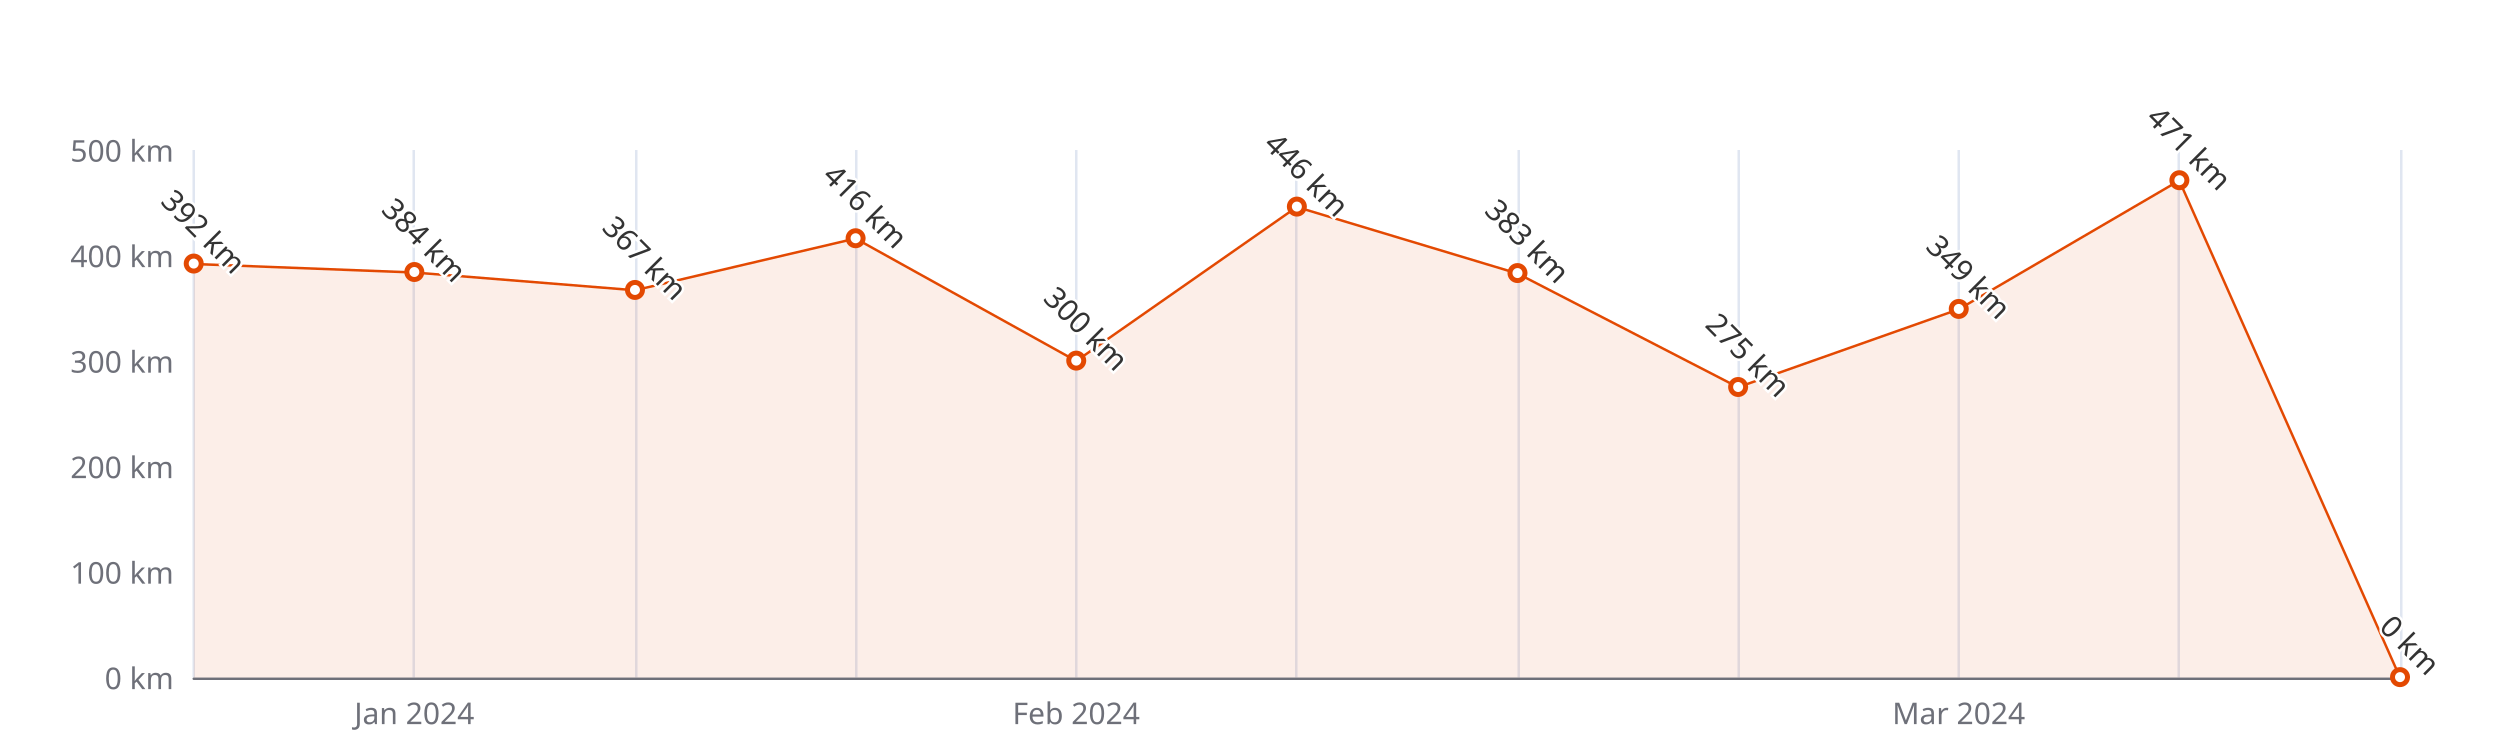
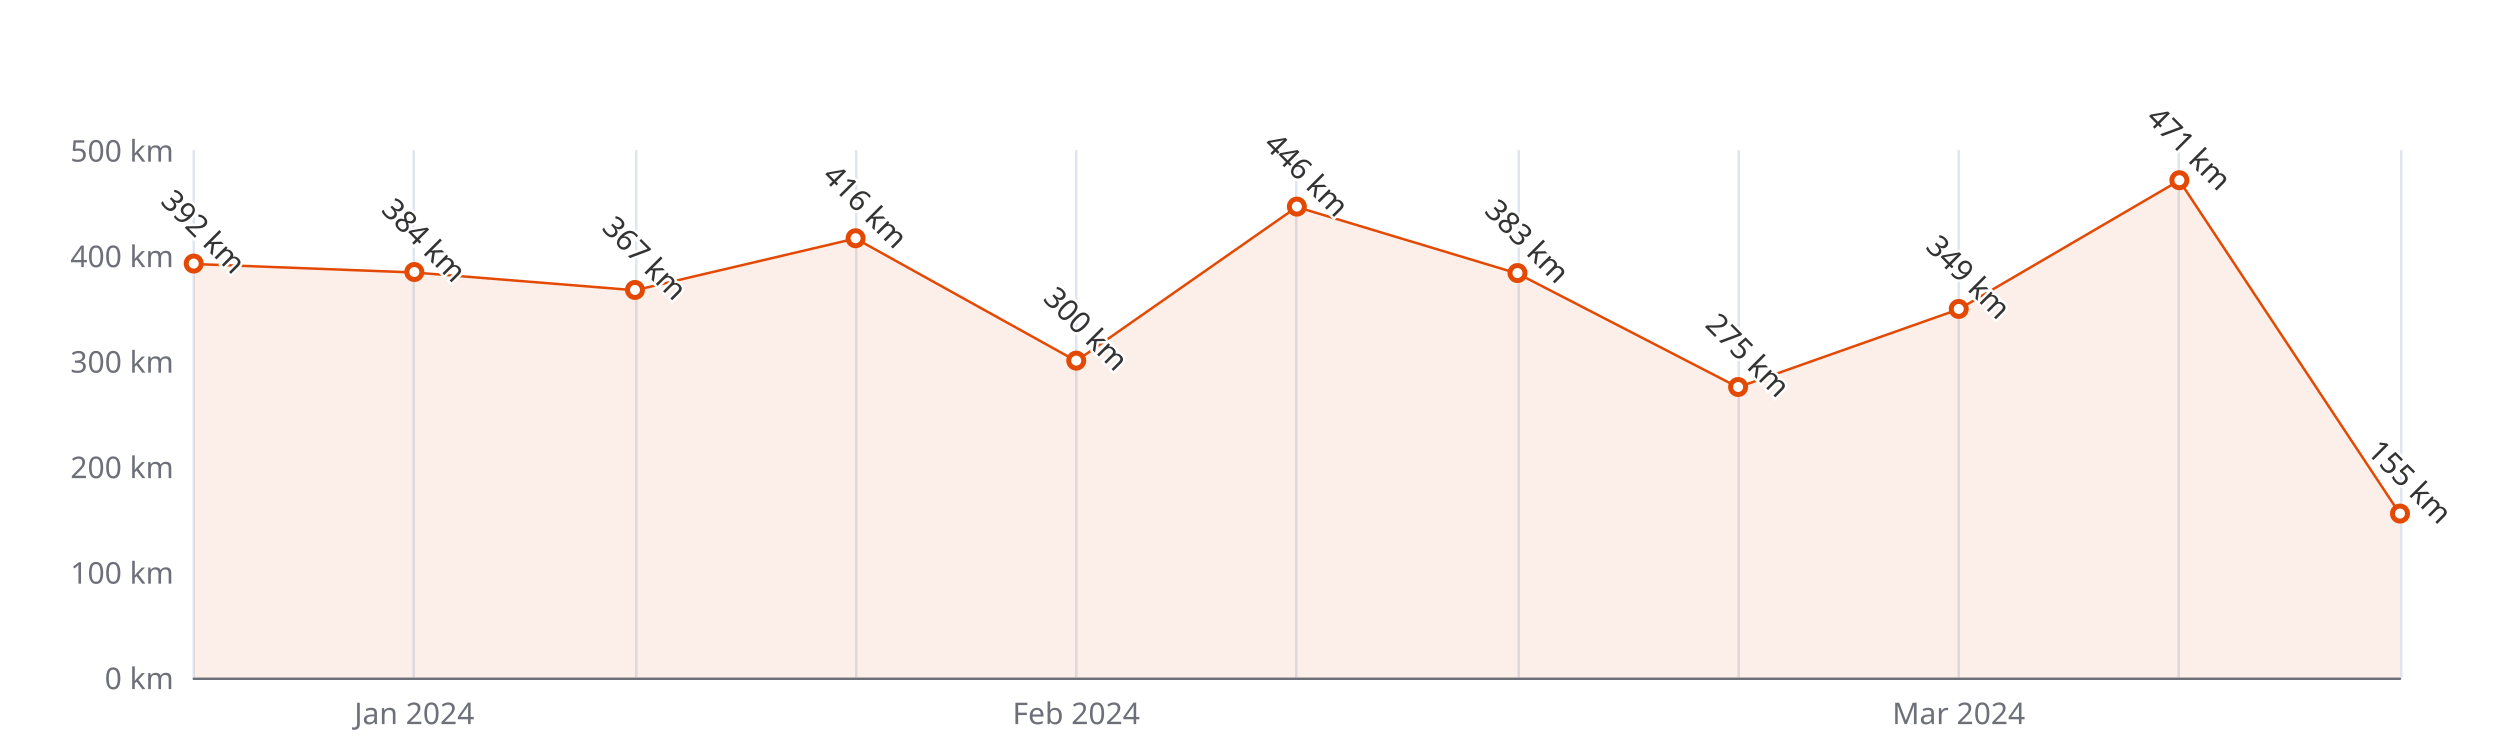
<svg xmlns="http://www.w3.org/2000/svg" width="1000" height="300" version="1.1" baseProfile="full" viewBox="0 0 1000 300">
  <rect width="1000" height="300" x="0" y="0" id="0" fill="#ffffff" />
  <path d="M77.5 60L77.5 271" fill="none" stroke="#E0E6F1" />
  <path d="M165.5 60L165.5 271" fill="none" stroke="#E0E6F1" />
  <path d="M254.5 60L254.5 271" fill="none" stroke="#E0E6F1" />
  <path d="M342.5 60L342.5 271" fill="none" stroke="#E0E6F1" />
  <path d="M430.5 60L430.5 271" fill="none" stroke="#E0E6F1" />
  <path d="M518.5 60L518.5 271" fill="none" stroke="#E0E6F1" />
  <path d="M607.5 60L607.5 271" fill="none" stroke="#E0E6F1" />
  <path d="M695.5 60L695.5 271" fill="none" stroke="#E0E6F1" />
  <path d="M783.5 60L783.5 271" fill="none" stroke="#E0E6F1" />
  <path d="M871.5 60L871.5 271" fill="none" stroke="#E0E6F1" />
  <path d="M960.5 60L960.5 271" fill="none" stroke="#E0E6F1" />
  <path d="M77.5 271.5L960 271.5" fill="none" stroke="#6E7079" stroke-linecap="round" />
  <text dominant-baseline="central" text-anchor="end" style="font-size:12px;font-family:sans-serif;" xml:space="preserve" transform="translate(69.48 271)" fill="#6E7079">0 km</text>
  <text dominant-baseline="central" text-anchor="end" style="font-size:12px;font-family:sans-serif;" xml:space="preserve" transform="translate(69.48 228.8)" fill="#6E7079">100 km</text>
  <text dominant-baseline="central" text-anchor="end" style="font-size:12px;font-family:sans-serif;" xml:space="preserve" transform="translate(69.48 186.6)" fill="#6E7079">200 km</text>
  <text dominant-baseline="central" text-anchor="end" style="font-size:12px;font-family:sans-serif;" xml:space="preserve" transform="translate(69.48 144.4)" fill="#6E7079">300 km</text>
  <text dominant-baseline="central" text-anchor="end" style="font-size:12px;font-family:sans-serif;" xml:space="preserve" transform="translate(69.48 102.2)" fill="#6E7079">400 km</text>
  <text dominant-baseline="central" text-anchor="end" style="font-size:12px;font-family:sans-serif;" xml:space="preserve" transform="translate(69.48 60)" fill="#6E7079">500 km</text>
  <text dominant-baseline="central" text-anchor="middle" style="font-size:12px;font-family:sans-serif;" xml:space="preserve" y="6" transform="translate(165.732 279)" fill="#6E7079">Jan 2024</text>
  <text dominant-baseline="central" text-anchor="middle" style="font-size:12px;font-family:sans-serif;" xml:space="preserve" y="6" transform="translate(430.488 279)" fill="#6E7079">Feb 2024</text>
  <text dominant-baseline="central" text-anchor="middle" style="font-size:12px;font-family:sans-serif;" xml:space="preserve" y="6" transform="translate(783.496 279)" fill="#6E7079">Mar 2024</text>
  <g clip-path="url(#zr5-c0)">
-     <path d="M77.5 105.6L165.7 109L254 116.1L342.2 95.4L430.5 144.4L518.7 82.8L607 109.4L695.2 154.9L783.5 123.7L871.7 72.2L960 271L871.7 271L783.5 271L695.2 271L607 271L518.7 271L430.5 271L342.2 271L254 271L165.7 271L77.5 271Z" fill="rgb(227,73,2)" fill-opacity="0.09" />
-     <path d="M77.5 105.6L165.7 109L254 116.1L342.2 95.4L430.5 144.4L518.7 82.8L607 109.4L695.2 154.9L783.5 123.7L871.7 72.2L960 271" fill="none" stroke="#E34902" stroke-linejoin="bevel" />
+     <path d="M77.5 105.6L165.7 109L254 116.1L342.2 95.4L430.5 144.4L518.7 82.8L607 109.4L695.2 154.9L783.5 123.7L871.7 72.2L960 205.6L960 271L871.7 271L783.5 271L695.2 271L607 271L518.7 271L430.5 271L342.2 271L254 271L165.7 271L77.5 271Z" fill="rgb(227,73,2)" fill-opacity="0.09" />
+     <path d="M77.5 105.6L165.7 109L254 116.1L342.2 95.4L430.5 144.4L518.7 82.8L607 109.4L695.2 154.9L783.5 123.7L871.7 72.2L960 205.6" fill="none" stroke="#E34902" stroke-linejoin="bevel" />
  </g>
  <path d="M1 0A1 1 0 1 1 1 -0.1A1 1 0 0 1 1 0" transform="matrix(3,0,0,3,77.48,105.576)" fill="#fff" stroke="#E34902" stroke-width="0.667" />
  <path d="M1 0A1 1 0 1 1 1 -0.1A1 1 0 0 1 1 0" transform="matrix(3,0,0,3,165.732,108.952)" fill="#fff" stroke="#E34902" stroke-width="0.667" />
  <path d="M1 0A1 1 0 1 1 1 -0.1A1 1 0 0 1 1 0" transform="matrix(3,0,0,3,253.984,116.126)" fill="#fff" stroke="#E34902" stroke-width="0.667" />
  <path d="M1 0A1 1 0 1 1 1 -0.1A1 1 0 0 1 1 0" transform="matrix(3,0,0,3,342.236,95.448)" fill="#fff" stroke="#E34902" stroke-width="0.667" />
  <path d="M1 0A1 1 0 1 1 1 -0.1A1 1 0 0 1 1 0" transform="matrix(3,0,0,3,430.488,144.4)" fill="#fff" stroke="#E34902" stroke-width="0.667" />
  <path d="M1 0A1 1 0 1 1 1 -0.1A1 1 0 0 1 1 0" transform="matrix(3,0,0,3,518.74,82.788)" fill="#fff" stroke="#E34902" stroke-width="0.667" />
  <path d="M1 0A1 1 0 1 1 1 -0.1A1 1 0 0 1 1 0" transform="matrix(3,0,0,3,606.992,109.374)" fill="#fff" stroke="#E34902" stroke-width="0.667" />
  <path d="M1 0A1 1 0 1 1 1 -0.1A1 1 0 0 1 1 0" transform="matrix(3,0,0,3,695.244,154.95)" fill="#fff" stroke="#E34902" stroke-width="0.667" />
  <path d="M1 0A1 1 0 1 1 1 -0.1A1 1 0 0 1 1 0" transform="matrix(3,0,0,3,783.496,123.722)" fill="#fff" stroke="#E34902" stroke-width="0.667" />
  <path d="M1 0A1 1 0 1 1 1 -0.1A1 1 0 0 1 1 0" transform="matrix(3,0,0,3,871.748,72.238)" fill="#fff" stroke="#E34902" stroke-width="0.667" />
-   <path d="M1 0A1 1 0 1 1 1 -0.1A1 1 0 0 1 1 0" transform="matrix(3,0,0,3,960,271)" fill="#fff" stroke="#E34902" stroke-width="0.667" />
+   <path d="M1 0A1 1 0 1 1 1 -0.1A1 1 0 0 1 1 0" transform="matrix(3,0,0,3,960,205.59)" fill="#fff" stroke="#E34902" stroke-width="0.667" />
  <text dominant-baseline="central" text-anchor="middle" style="font-size:12px;font-family:sans-serif;" xml:space="preserve" y="-6" transform="matrix(0.707,0.707,-0.707,0.707,77.48,96.576)" fill="#333" stroke="rgb(255,255,255)" stroke-width="2" paint-order="stroke" stroke-miterlimit="2">392 km</text>
  <text dominant-baseline="central" text-anchor="middle" style="font-size:12px;font-family:sans-serif;" xml:space="preserve" y="-6" transform="matrix(0.707,0.707,-0.707,0.707,165.732,99.952)" fill="#333" stroke="rgb(255,255,255)" stroke-width="2" paint-order="stroke" stroke-miterlimit="2">384 km</text>
  <text dominant-baseline="central" text-anchor="middle" style="font-size:12px;font-family:sans-serif;" xml:space="preserve" y="-6" transform="matrix(0.707,0.707,-0.707,0.707,253.984,107.126)" fill="#333" stroke="rgb(255,255,255)" stroke-width="2" paint-order="stroke" stroke-miterlimit="2">367 km</text>
  <text dominant-baseline="central" text-anchor="middle" style="font-size:12px;font-family:sans-serif;" xml:space="preserve" y="-6" transform="matrix(0.707,0.707,-0.707,0.707,342.236,86.448)" fill="#333" stroke="rgb(255,255,255)" stroke-width="2" paint-order="stroke" stroke-miterlimit="2">416 km</text>
  <text dominant-baseline="central" text-anchor="middle" style="font-size:12px;font-family:sans-serif;" xml:space="preserve" y="-6" transform="matrix(0.707,0.707,-0.707,0.707,430.488,135.4)" fill="#333" stroke="rgb(255,255,255)" stroke-width="2" paint-order="stroke" stroke-miterlimit="2">300 km</text>
  <text dominant-baseline="central" text-anchor="middle" style="font-size:12px;font-family:sans-serif;" xml:space="preserve" y="-6" transform="matrix(0.707,0.707,-0.707,0.707,518.74,73.788)" fill="#333" stroke="rgb(255,255,255)" stroke-width="2" paint-order="stroke" stroke-miterlimit="2">446 km</text>
  <text dominant-baseline="central" text-anchor="middle" style="font-size:12px;font-family:sans-serif;" xml:space="preserve" y="-6" transform="matrix(0.707,0.707,-0.707,0.707,606.992,100.374)" fill="#333" stroke="rgb(255,255,255)" stroke-width="2" paint-order="stroke" stroke-miterlimit="2">383 km</text>
  <text dominant-baseline="central" text-anchor="middle" style="font-size:12px;font-family:sans-serif;" xml:space="preserve" y="-6" transform="matrix(0.707,0.707,-0.707,0.707,695.244,145.95)" fill="#333" stroke="rgb(255,255,255)" stroke-width="2" paint-order="stroke" stroke-miterlimit="2">275 km</text>
  <text dominant-baseline="central" text-anchor="middle" style="font-size:12px;font-family:sans-serif;" xml:space="preserve" y="-6" transform="matrix(0.707,0.707,-0.707,0.707,783.496,114.722)" fill="#333" stroke="rgb(255,255,255)" stroke-width="2" paint-order="stroke" stroke-miterlimit="2">349 km</text>
  <text dominant-baseline="central" text-anchor="middle" style="font-size:12px;font-family:sans-serif;" xml:space="preserve" y="-6" transform="matrix(0.707,0.707,-0.707,0.707,871.748,63.238)" fill="#333" stroke="rgb(255,255,255)" stroke-width="2" paint-order="stroke" stroke-miterlimit="2">471 km</text>
-   <text dominant-baseline="central" text-anchor="middle" style="font-size:12px;font-family:sans-serif;" xml:space="preserve" y="-6" transform="matrix(0.707,0.707,-0.707,0.707,960,262)" fill="#333" stroke="rgb(255,255,255)" stroke-width="2" paint-order="stroke" stroke-miterlimit="2">0 km</text>
+   <text dominant-baseline="central" text-anchor="middle" style="font-size:12px;font-family:sans-serif;" xml:space="preserve" y="-6" transform="matrix(0.707,0.707,-0.707,0.707,960,196.59)" fill="#333" stroke="rgb(255,255,255)" stroke-width="2" paint-order="stroke" stroke-miterlimit="2">155 km</text>
  <defs>
    <clipPath id="zr5-c0">
      <path d="M76 59.5l884 0l0 212l-884 0Z" fill="#000" />
    </clipPath>
  </defs>
</svg>
